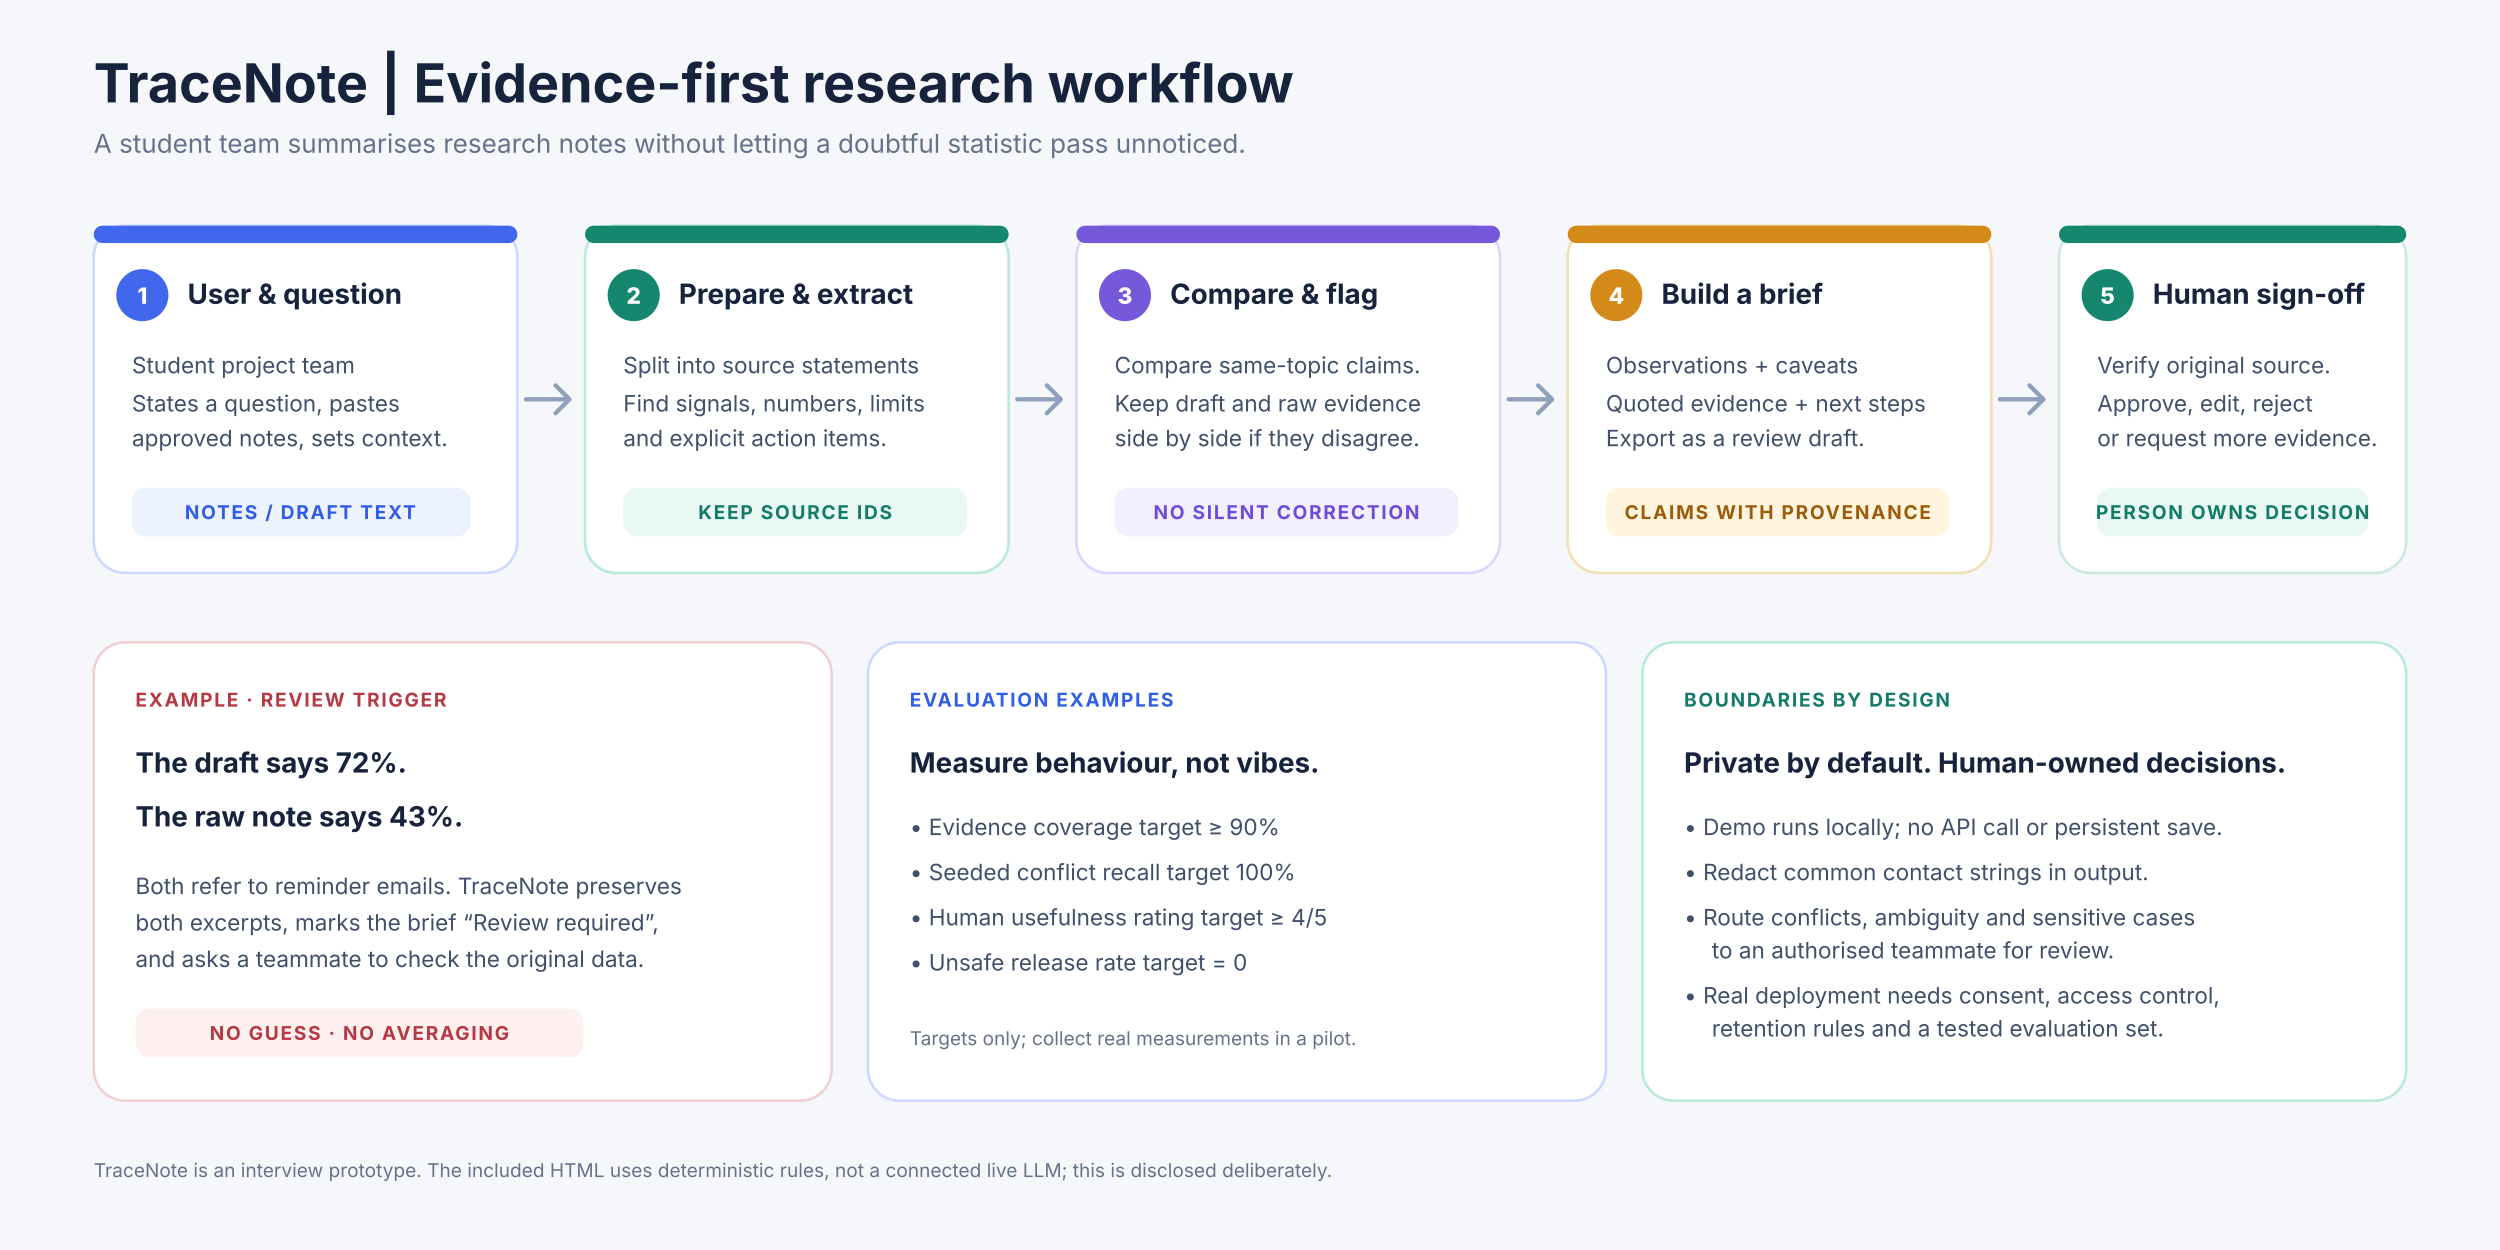
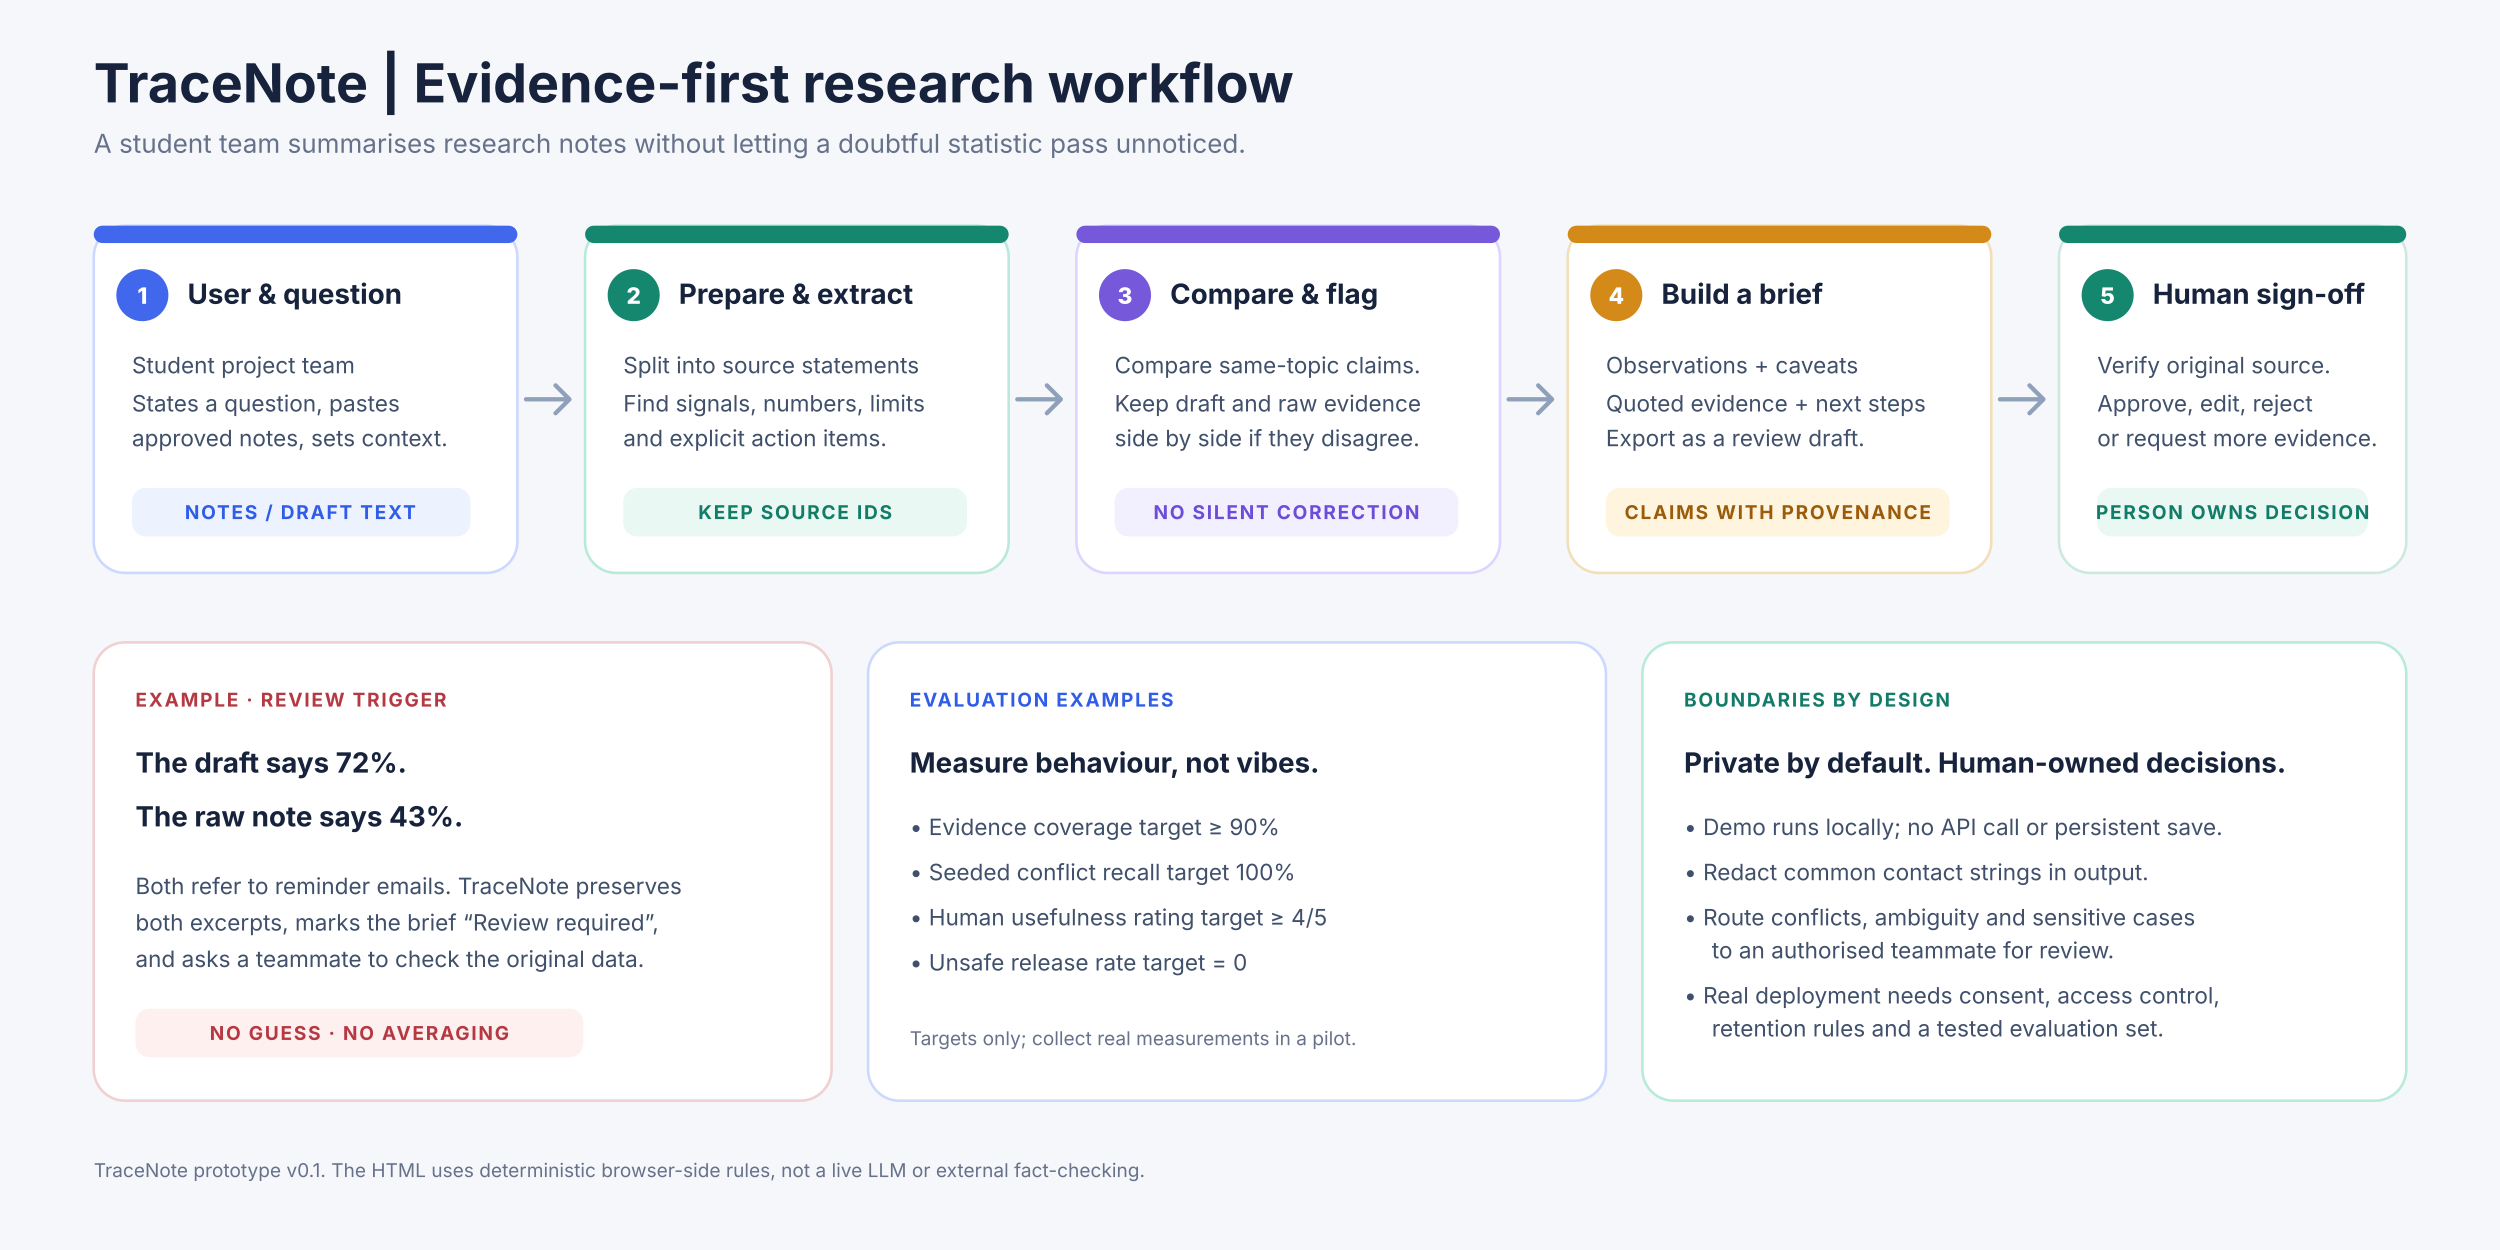
<svg xmlns="http://www.w3.org/2000/svg" width="1440" height="720" viewBox="0 0 1440 720">
  <defs>
    <style>.h{font:700 31px Inter,Arial,sans-serif;fill:#17233c}.sub{font:400 15px Inter,Arial,sans-serif;fill:#66718a}.ct{font:700 16px Inter,Arial,sans-serif;fill:#17233c}.tx{font:400 13px Inter,Arial,sans-serif;fill:#40506b}.sm{font:700 11px Inter,Arial,sans-serif;letter-spacing:1px}.num{font:800 13px Inter,Arial,sans-serif;fill:white}.arr{stroke:#8fa0bb;stroke-width:2.5;fill:none;stroke-linecap:round;stroke-linejoin:round}</style>
  </defs>
  <rect width="1440" height="720" fill="#f5f7fb" />
  <text x="54" y="59" class="h">TraceNote | Evidence-first research workflow</text>
  <text x="54" y="88" class="sub">A student team summarises research notes without letting a doubtful statistic pass unnoticed.</text>
  <rect x="54" y="130" width="244" height="200" rx="18" fill="#fff" stroke="#cdd8ff" stroke-width="1.5" />
  <rect x="54" y="130" width="244" height="10" rx="5" fill="#4167ed" />
  <circle cx="82" cy="170" r="15" fill="#4167ed" />
  <text x="82" y="175" text-anchor="middle" class="num">1</text>
  <text x="108" y="175" class="ct">User &amp; question</text>
  <text x="76" y="215" class="tx">
    <tspan x="76" dy="0">Student project team</tspan>
    <tspan x="76" dy="22">States a question, pastes</tspan>
    <tspan x="76" dy="20">approved notes, sets context.</tspan>
  </text>
  <rect x="76" y="281" width="195" height="28" rx="8" fill="#edf2ff" />
  <text x="173" y="299" text-anchor="middle" class="sm" fill="#305de8">NOTES / DRAFT TEXT</text>
  <path d="M303 230 H328 M320 222 L328 230 L320 238" class="arr" />
  <rect x="337" y="130" width="244" height="200" rx="18" fill="#fff" stroke="#b8ead9" stroke-width="1.5" />
  <rect x="337" y="130" width="244" height="10" rx="5" fill="#16876f" />
  <circle cx="365" cy="170" r="15" fill="#16876f" />
  <text x="365" y="175" text-anchor="middle" class="num">2</text>
  <text x="391" y="175" class="ct">Prepare &amp; extract</text>
  <text x="359" y="215" class="tx">
    <tspan x="359" dy="0">Split into source statements</tspan>
    <tspan x="359" dy="22">Find signals, numbers, limits</tspan>
    <tspan x="359" dy="20">and explicit action items.</tspan>
  </text>
  <rect x="359" y="281" width="198" height="28" rx="8" fill="#eaf8f3" />
  <text x="458" y="299" text-anchor="middle" class="sm" fill="#137c68">KEEP SOURCE IDS</text>
  <path d="M586 230 H611 M603 222 L611 230 L603 238" class="arr" />
  <rect x="620" y="130" width="244" height="200" rx="18" fill="#fff" stroke="#ddd4ff" stroke-width="1.5" />
  <rect x="620" y="130" width="244" height="10" rx="5" fill="#7658db" />
  <circle cx="648" cy="170" r="15" fill="#7658db" />
  <text x="648" y="175" text-anchor="middle" class="num">3</text>
  <text x="674" y="175" class="ct">Compare &amp; flag</text>
  <text x="642" y="215" class="tx">
    <tspan x="642" dy="0">Compare same-topic claims.</tspan>
    <tspan x="642" dy="22">Keep draft and raw evidence</tspan>
    <tspan x="642" dy="20">side by side if they disagree.</tspan>
  </text>
  <rect x="642" y="281" width="198" height="28" rx="8" fill="#f2efff" />
  <text x="741" y="299" text-anchor="middle" class="sm" fill="#6c4dd8">NO SILENT CORRECTION</text>
  <path d="M869 230 H894 M886 222 L894 230 L886 238" class="arr" />
  <rect x="903" y="130" width="244" height="200" rx="18" fill="#fff" stroke="#f2dfb8" stroke-width="1.5" />
  <rect x="903" y="130" width="244" height="10" rx="5" fill="#d38a18" />
  <circle cx="931" cy="170" r="15" fill="#d38a18" />
  <text x="931" y="175" text-anchor="middle" class="num">4</text>
  <text x="957" y="175" class="ct">Build a brief</text>
  <text x="925" y="215" class="tx">
    <tspan x="925" dy="0">Observations + caveats</tspan>
    <tspan x="925" dy="22">Quoted evidence + next steps</tspan>
    <tspan x="925" dy="20">Export as a review draft.</tspan>
  </text>
  <rect x="925" y="281" width="198" height="28" rx="8" fill="#fff4de" />
  <text x="1024" y="299" text-anchor="middle" class="sm" fill="#9a5c0a">CLAIMS WITH PROVENANCE</text>
  <path d="M1152 230 H1177 M1169 222 L1177 230 L1169 238" class="arr" />
  <rect x="1186" y="130" width="200" height="200" rx="18" fill="#fff" stroke="#cde9df" stroke-width="1.5" />
  <rect x="1186" y="130" width="200" height="10" rx="5" fill="#16876f" />
  <circle cx="1214" cy="170" r="15" fill="#16876f" />
  <text x="1214" y="175" text-anchor="middle" class="num">5</text>
  <text x="1240" y="175" class="ct">Human sign-off</text>
  <text x="1208" y="215" class="tx">
    <tspan x="1208" dy="0">Verify original source.</tspan>
    <tspan x="1208" dy="22">Approve, edit, reject</tspan>
    <tspan x="1208" dy="20">or request more evidence.</tspan>
  </text>
  <rect x="1208" y="281" width="156" height="28" rx="8" fill="#eaf8f3" />
  <text x="1286" y="299" text-anchor="middle" class="sm" fill="#137c68">PERSON OWNS DECISION</text>
  <rect x="54" y="370" width="425" height="264" rx="18" fill="#fff" stroke="#f0d0d0" stroke-width="1.5" />
  <text x="78" y="407" class="sm" fill="#b53942">EXAMPLE · REVIEW TRIGGER</text>
  <text x="78" y="445" class="ct">The draft says 72%.</text>
  <text x="78" y="476" class="ct">The raw note says 43%.</text>
  <text x="78" y="515" class="tx">
    <tspan x="78" dy="0">Both refer to reminder emails. TraceNote preserves</tspan>
    <tspan x="78" dy="21">both excerpts, marks the brief “Review required”,</tspan>
    <tspan x="78" dy="21">and asks a teammate to check the original data.</tspan>
  </text>
  <rect x="78" y="581" width="258" height="28" rx="8" fill="#fff0f0" />
  <text x="207" y="599" text-anchor="middle" class="sm" fill="#b53942">NO GUESS · NO AVERAGING</text>
  <rect x="500" y="370" width="425" height="264" rx="18" fill="#fff" stroke="#cdd8ff" stroke-width="1.5" />
  <text x="524" y="407" class="sm" fill="#305de8">EVALUATION EXAMPLES</text>
  <text x="524" y="445" class="ct">Measure behaviour, not vibes.</text>
  <text x="524" y="481" class="tx">
    <tspan x="524" dy="0">• Evidence coverage target ≥ 90%</tspan>
    <tspan x="524" dy="26">• Seeded conflict recall target 100%</tspan>
    <tspan x="524" dy="26">• Human usefulness rating target ≥ 4/5</tspan>
    <tspan x="524" dy="26">• Unsafe release rate target = 0</tspan>
  </text>
  <text x="524" y="602" class="sub" style="font-size:11px">Targets only; collect real measurements in a pilot.</text>
  <rect x="946" y="370" width="440" height="264" rx="18" fill="#fff" stroke="#b8ead9" stroke-width="1.5" />
  <text x="970" y="407" class="sm" fill="#137c68">BOUNDARIES BY DESIGN</text>
  <text x="970" y="445" class="ct">Private by default. Human-owned decisions.</text>
  <text x="970" y="481" class="tx">
    <tspan x="970" dy="0">• Demo runs locally; no API call or persistent save.</tspan>
    <tspan x="970" dy="26">• Redact common contact strings in output.</tspan>
    <tspan x="970" dy="26">• Route conflicts, ambiguity and sensitive cases</tspan>
    <tspan x="986" dy="19">to an authorised teammate for review.</tspan>
    <tspan x="970" dy="26">• Real deployment needs consent, access control,</tspan>
    <tspan x="986" dy="19">retention rules and a tested evaluation set.</tspan>
  </text>
-   <text x="54" y="678" class="sub" style="font-size:11px">TraceNote is an interview prototype. The included HTML uses deterministic rules, not a connected live LLM; this is disclosed deliberately.</text>
+   <text x="54" y="678" class="sub" style="font-size:11px">TraceNote prototype v0.1. The HTML uses deterministic browser-side rules, not a live LLM or external fact-checking.</text>
</svg>
